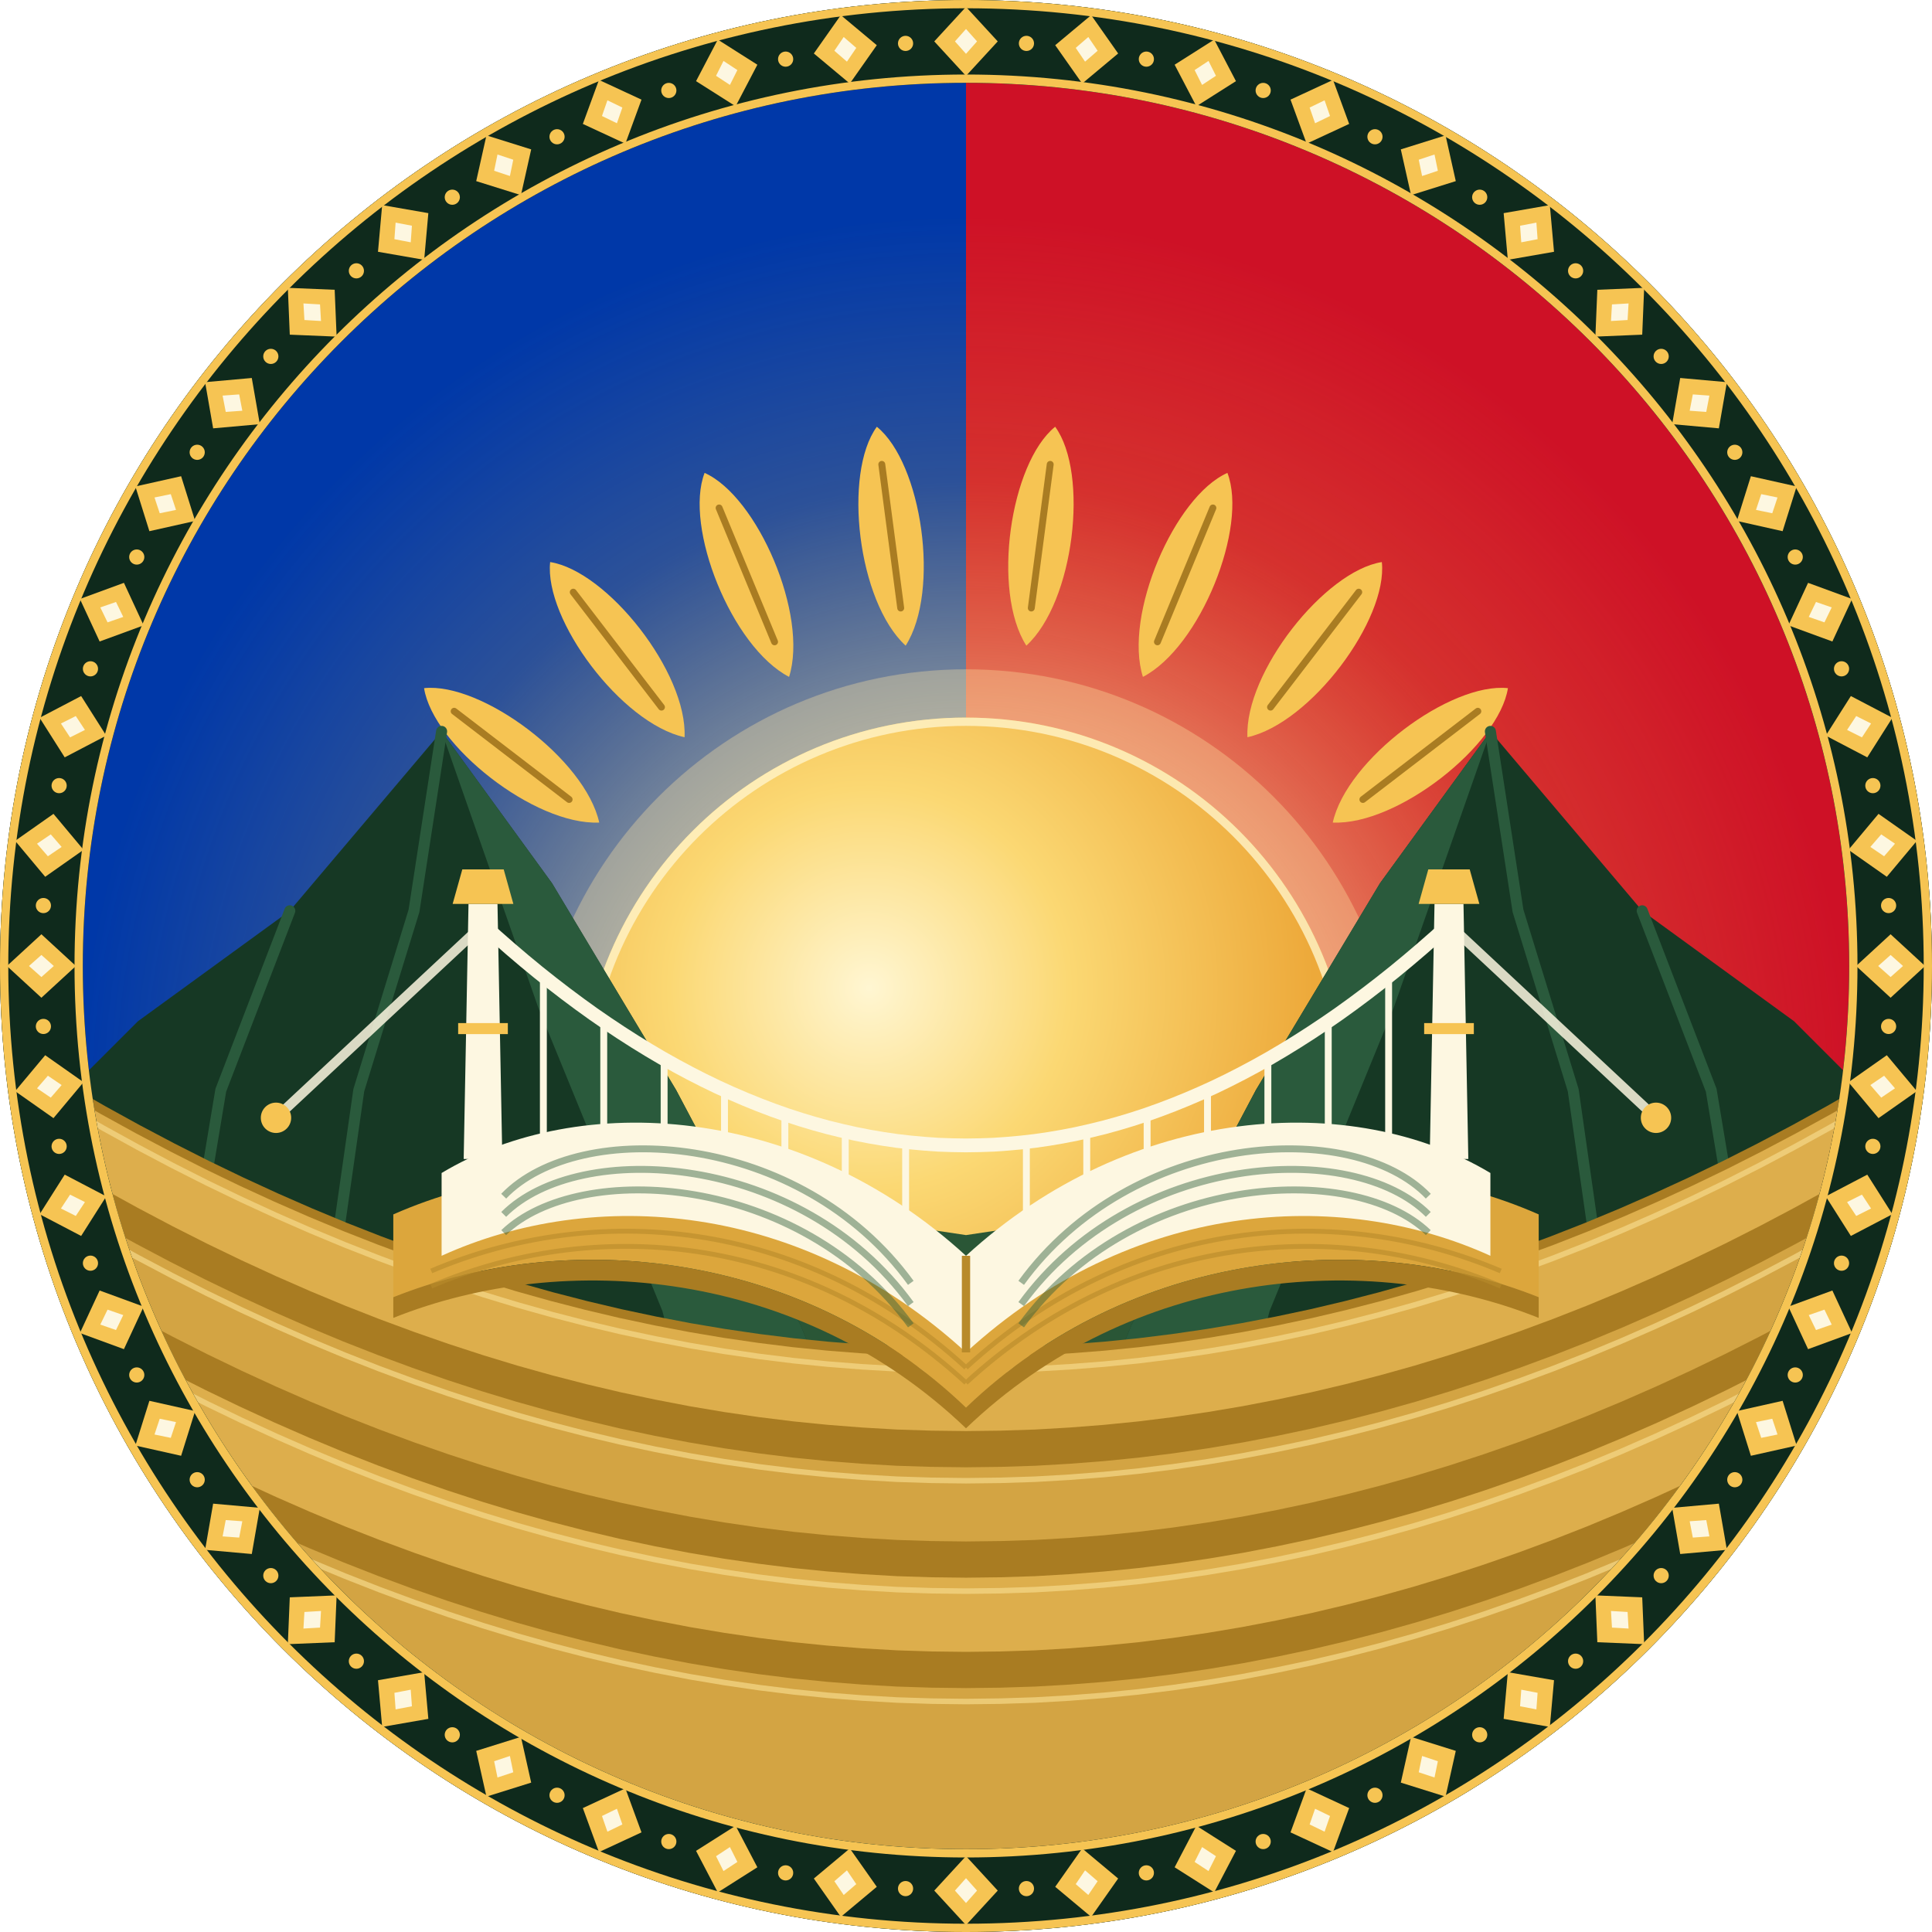
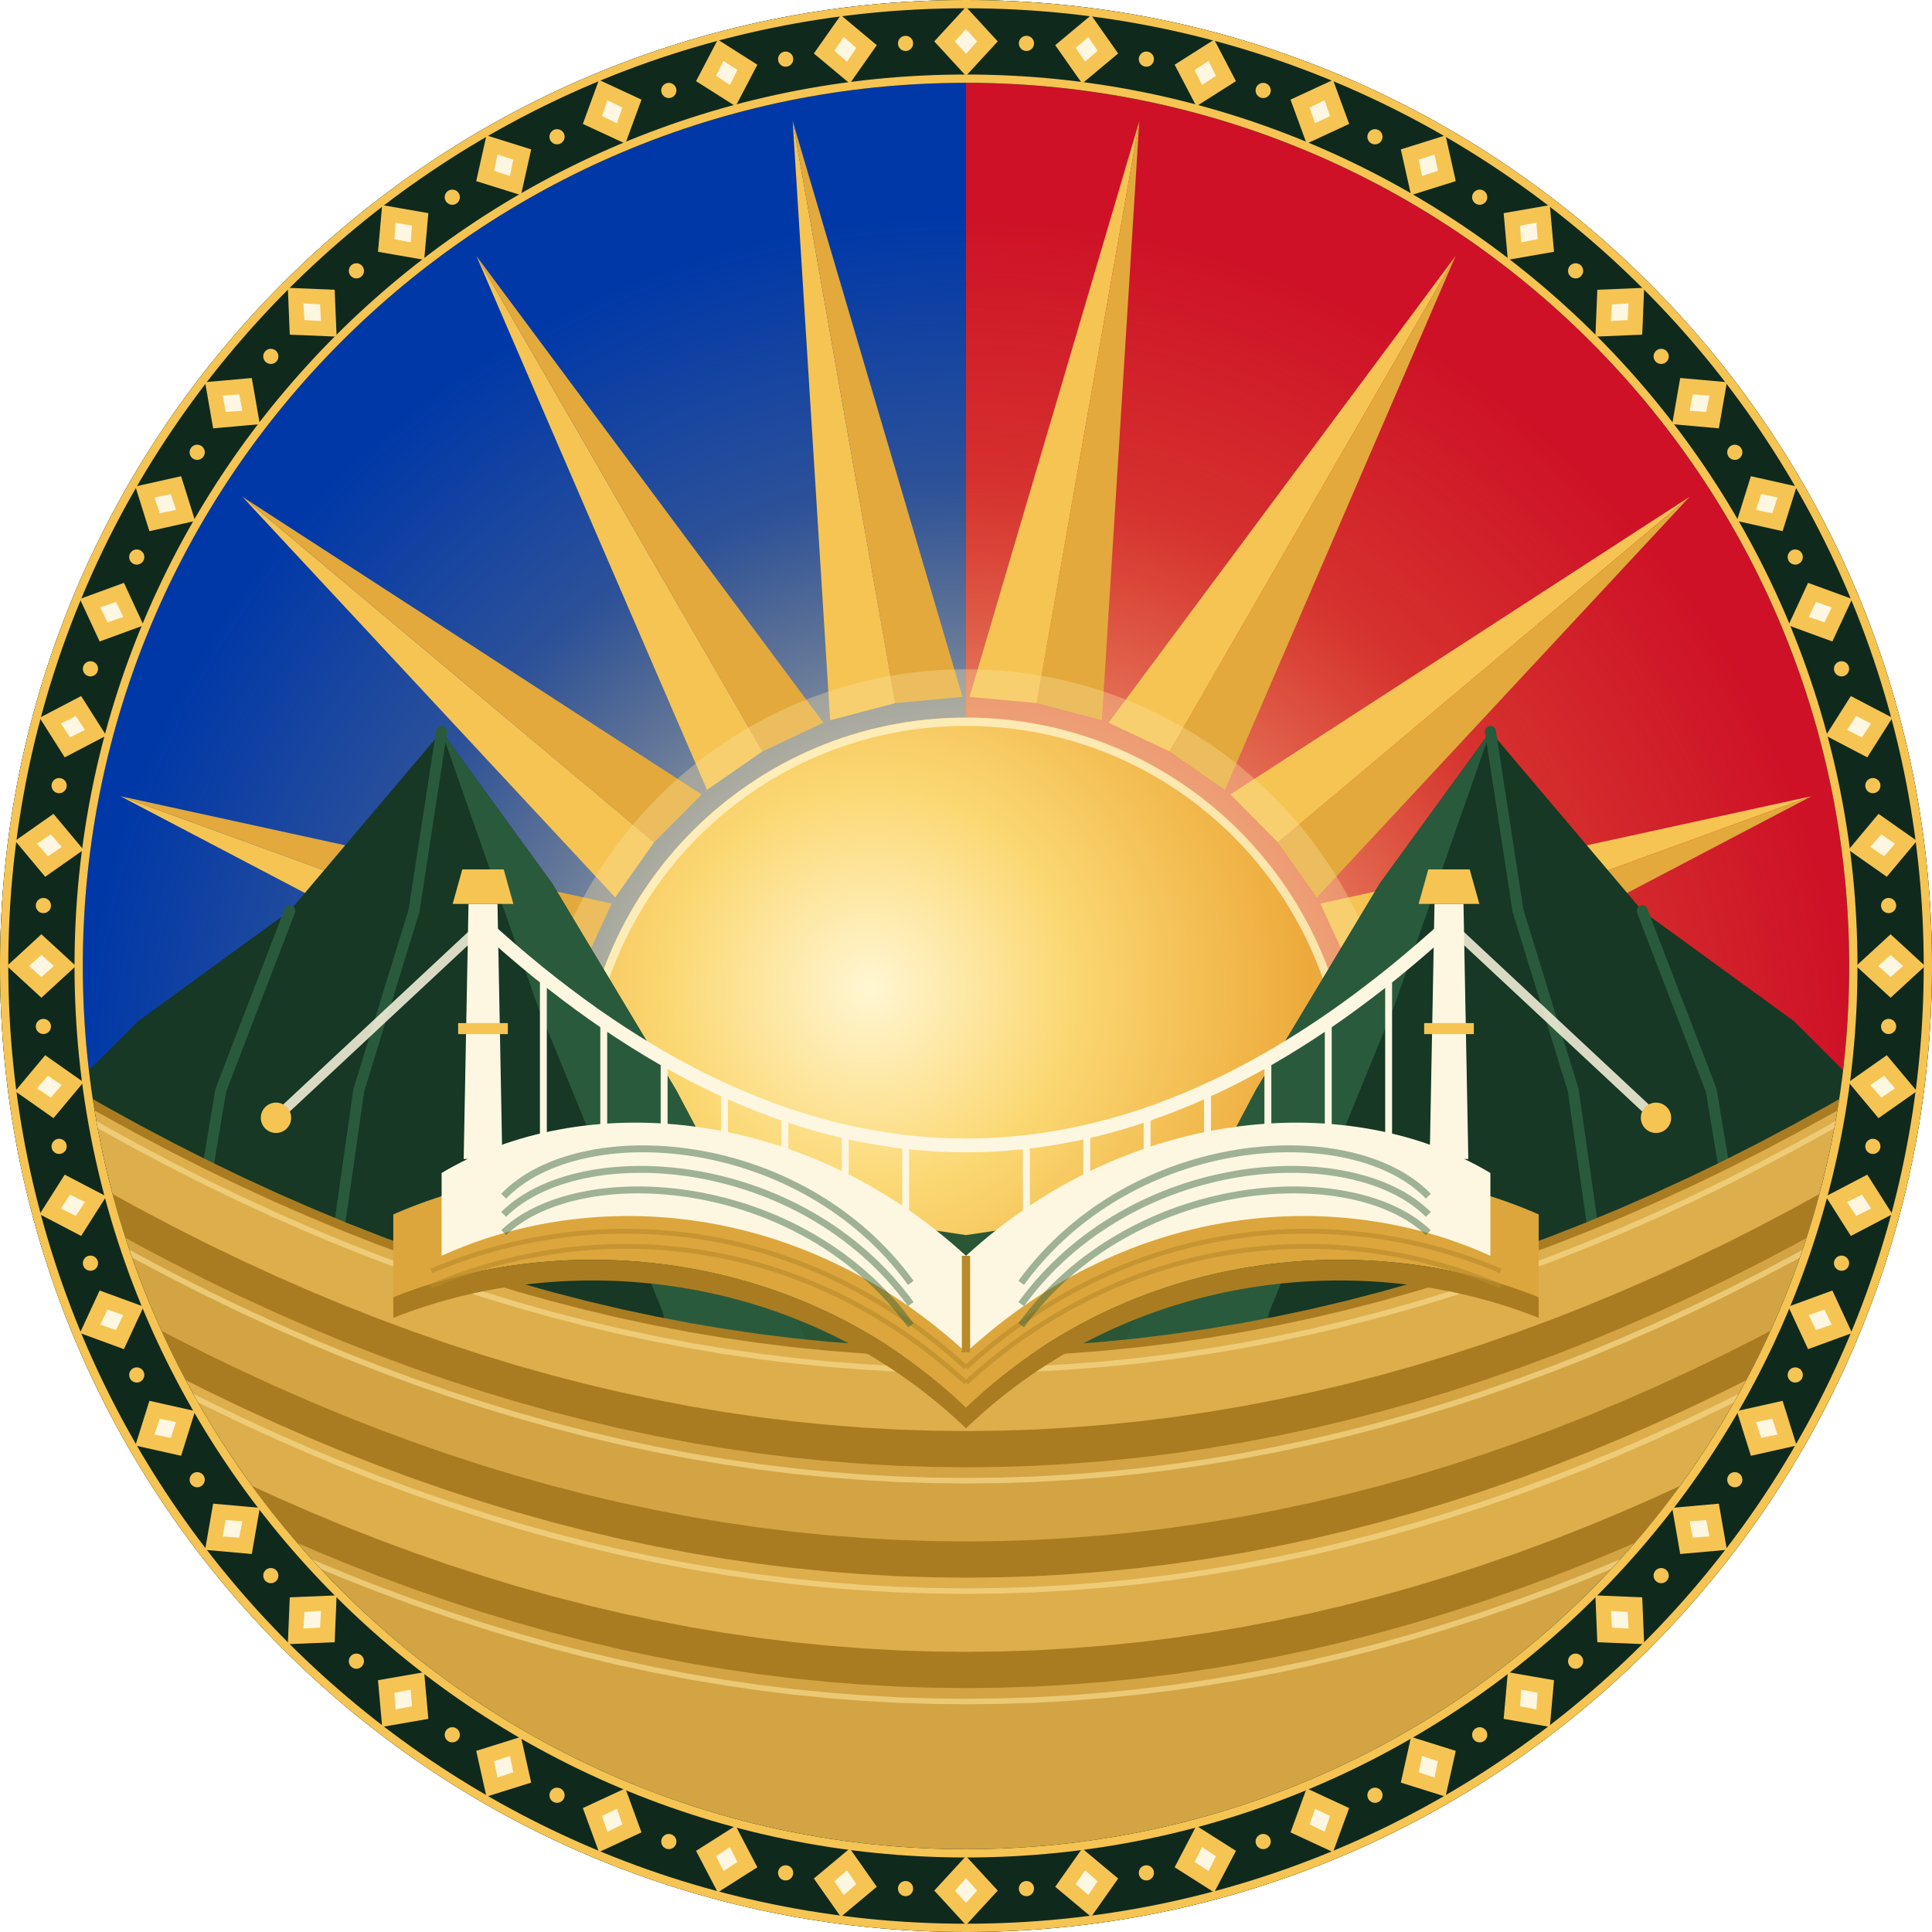
<svg xmlns="http://www.w3.org/2000/svg" viewBox="0 0 280 280" width="280" height="280">
  <g transform="translate(140 140)">
    <circle r="140" fill="#0F2A1C" />
    <defs>
      <clipPath id="mmed">
        <circle r="128" />
      </clipPath>
    </defs>
    <g>
      <g clip-path="url(#mmed)">
        <path d="M0,-140 A140,140 0 0 0 0,140 Z" fill="#0038A8" />
        <path d="M0,-140 A140,140 0 0 1 0,140 Z" fill="#CE1126" />
        <g transform="translate(0 -8)">
          <defs>
            <radialGradient id="sunGlow" cx="0" cy="28" r="128.8" gradientUnits="userSpaceOnUse">
              <stop offset=".4" stop-color="#FFE7A0" stop-opacity=".55" />
              <stop offset=".7" stop-color="#F6C453" stop-opacity=".18" />
              <stop offset="1" stop-color="#F6C453" stop-opacity="0" />
            </radialGradient>
            <radialGradient id="sunFill" cx="-14" cy="11.2" r="64.4" gradientUnits="userSpaceOnUse">
              <stop offset="0" stop-color="#FFF6D2" />
              <stop offset=".45" stop-color="#FBD873" />
              <stop offset="1" stop-color="#EDA93A" />
            </radialGradient>
          </defs>
          <circle cx="0" cy="28" r="128.8" fill="url(#sunGlow)" />
          <g>
-             <path transform="translate(0 28) rotate(-52.5) translate(0 -83)" d="M0,-16 C5.775,-9.92 6.05,8.8 0,16 C-6.05,8.8 -5.775,-9.92 0,-16 Z" fill="#F6C453" />
-             <path transform="translate(0 28) rotate(-52.5) translate(0 -83)" d="M0,-10.5 V10.5" stroke="#A97C22" stroke-width="1" stroke-linecap="round" />
-             <path transform="translate(0 28) rotate(-37.5) translate(0 -83)" d="M0,-16 C5.775,-9.92 6.05,8.8 0,16 C-6.05,8.8 -5.775,-9.92 0,-16 Z" fill="#F6C453" />
-             <path transform="translate(0 28) rotate(-37.5) translate(0 -83)" d="M0,-10.5 V10.5" stroke="#A97C22" stroke-width="1" stroke-linecap="round" />
-             <path transform="translate(0 28) rotate(-22.5) translate(0 -83)" d="M0,-16 C5.775,-9.92 6.05,8.8 0,16 C-6.05,8.8 -5.775,-9.92 0,-16 Z" fill="#F6C453" />
-             <path transform="translate(0 28) rotate(-22.5) translate(0 -83)" d="M0,-10.5 V10.5" stroke="#A97C22" stroke-width="1" stroke-linecap="round" />
-             <path transform="translate(0 28) rotate(-7.5) translate(0 -83)" d="M0,-16 C5.775,-9.92 6.05,8.8 0,16 C-6.05,8.8 -5.775,-9.92 0,-16 Z" fill="#F6C453" />
-             <path transform="translate(0 28) rotate(-7.5) translate(0 -83)" d="M0,-10.5 V10.5" stroke="#A97C22" stroke-width="1" stroke-linecap="round" />
-             <path transform="translate(0 28) rotate(7.5) translate(0 -83)" d="M0,-16 C5.775,-9.92 6.05,8.8 0,16 C-6.05,8.8 -5.775,-9.92 0,-16 Z" fill="#F6C453" />
-             <path transform="translate(0 28) rotate(7.5) translate(0 -83)" d="M0,-10.5 V10.5" stroke="#A97C22" stroke-width="1" stroke-linecap="round" />
-             <path transform="translate(0 28) rotate(22.5) translate(0 -83)" d="M0,-16 C5.775,-9.92 6.05,8.8 0,16 C-6.05,8.8 -5.775,-9.92 0,-16 Z" fill="#F6C453" />
-             <path transform="translate(0 28) rotate(22.5) translate(0 -83)" d="M0,-10.5 V10.5" stroke="#A97C22" stroke-width="1" stroke-linecap="round" />
-             <path transform="translate(0 28) rotate(37.5) translate(0 -83)" d="M0,-16 C5.775,-9.92 6.05,8.8 0,16 C-6.05,8.8 -5.775,-9.92 0,-16 Z" fill="#F6C453" />
-             <path transform="translate(0 28) rotate(37.5) translate(0 -83)" d="M0,-10.5 V10.5" stroke="#A97C22" stroke-width="1" stroke-linecap="round" />
-             <path transform="translate(0 28) rotate(52.5) translate(0 -83)" d="M0,-16 C5.775,-9.92 6.05,8.8 0,16 C-6.05,8.8 -5.775,-9.92 0,-16 Z" fill="#F6C453" />
-             <path transform="translate(0 28) rotate(52.5) translate(0 -83)" d="M0,-10.5 V10.5" stroke="#A97C22" stroke-width="1" stroke-linecap="round" />
+             <path d="M-58.01,17.25 L-122.55,-16.61 L-55.44,7.82 Z" fill="#F6C453" />
+             <path d="M-55.44,7.82 L-122.55,-16.61 L-51.35,-1.05 Z" fill="#E3A93C" />
+             <path d="M-50.84,-1.94 L-104.88,-60.01 L-45.2,-9.92 Z" fill="#F6C453" />
+             <path d="M-45.2,-9.92 L-104.88,-60.01 L-38.32,-16.86 Z" fill="#E3A93C" />
+             <path d="M-37.53,-17.53 L-70.96,-94.91 L-29.5,-23.1 Z" fill="#F6C453" />
+             <path d="M-29.5,-23.1 L-70.96,-94.91 L-20.66,-27.26 Z" fill="#E3A93C" />
+             <path d="M-19.69,-27.62 L-25.12,-114.45 L-10.25,-30.1 Z" fill="#F6C453" />
+             <path d="M-10.25,-30.1 L-25.12,-114.45 L-0.51,-31 Z" fill="#E3A93C" />
+             <path d="M0.51,-31 L25.12,-114.45 L10.25,-30.1 Z" fill="#F6C453" />
+             <path d="M10.25,-30.1 L25.12,-114.45 L19.69,-27.62 Z" fill="#E3A93C" />
+             <path d="M20.66,-27.26 L70.96,-94.91 L29.5,-23.1 Z" fill="#F6C453" />
+             <path d="M29.5,-23.1 L70.96,-94.91 L37.53,-17.53 Z" fill="#E3A93C" />
+             <path d="M38.32,-16.86 L104.88,-60.01 L45.2,-9.92 Z" fill="#F6C453" />
+             <path d="M45.2,-9.92 L104.88,-60.01 L50.84,-1.94 Z" fill="#E3A93C" />
+             <path d="M51.35,-1.05 L122.55,-16.61 L55.44,7.82 Z" fill="#F6C453" />
+             <path d="M55.44,7.82 L122.55,-16.61 L58.01,17.25 Z" fill="#E3A93C" />
          </g>
          <circle cx="0" cy="28" r="63" fill="#FCE3A0" opacity=".35" />
          <circle cx="0" cy="28" r="56" fill="url(#sunFill)" />
          <circle cx="0" cy="28" r="55.4" fill="none" stroke="#FFF3C9" stroke-width="1.2" stroke-opacity=".8" />
          <path d="M-150,72 -104,44 -72,52 -40,41 0,47 40,41 72,52 104,44 150,72 150,150 -150,150 Z" fill="#2A5636" />
          <path d="M-154,104 -134,30 -120,16 -98,0 -76,-26 -60,-4 -42,26 -24,60 -6,104 Z M154,104 134,30 120,16 98,0 76,-26 60,-4 42,26 24,60 6,104 Z" fill="#163824" />
          <path d="M-76,-26 -60,-4 -42,26 -24,60 -6,104 -32,104 -44,58 -62,14 Z M76,-26 60,-4 42,26 24,60 6,104 32,104 44,58 62,14 Z" fill="#2A5A3C" />
          <path d="M-76,-26 -80,0 -88,26 -92,54 M76,-26 80,0 88,26 92,54 M-98,0 -108,26 -112,50 M98,0 108,26 112,50" fill="none" stroke="#2A5A3C" stroke-opacity="1" stroke-width="1.6" stroke-linecap="round" stroke-linejoin="round" />
          <path d="M-150,13.49 -145,16.8 -140,20 -135,23.09 -130,26.06 -125,28.92 -120,31.67 -115,34.31 -110,36.84 -105,39.25 -100,41.55 -95,43.74 -90,45.82 -85,47.78 -80,49.63 -75,51.37 -70,53 -65,54.52 -60,55.92 -55,57.21 -50,58.39 -45,59.45 -40,60.41 -35,61.25 -30,61.98 -25,62.6 -20,63.1 -15,63.49 -10,63.78 -5,63.94 0,64 5,63.94 10,63.78 15,63.49 20,63.1 25,62.6 30,61.98 35,61.25 40,60.41 45,59.45 50,58.39 55,57.21 60,55.92 65,54.52 70,53 75,51.37 80,49.63 85,47.78 90,45.82 95,43.74 100,41.55 105,39.25 110,36.84 115,34.31 120,31.67 125,28.92 130,26.06 135,23.09 140,20 145,16.8 150,13.49 L150,29.49 145,32.8 140,36 135,39.09 130,42.06 125,44.92 120,47.67 115,50.31 110,52.84 105,55.25 100,57.55 95,59.74 90,61.82 85,63.78 80,65.63 75,67.37 70,69 65,70.52 60,71.92 55,73.21 50,74.39 45,75.45 40,76.41 35,77.25 30,77.98 25,78.6 20,79.1 15,79.49 10,79.78 5,79.94 0,80 -5,79.94 -10,79.78 -15,79.49 -20,79.1 -25,78.6 -30,77.98 -35,77.25 -40,76.41 -45,75.45 -50,74.39 -55,73.21 -60,71.92 -65,70.52 -70,69 -75,67.37 -80,65.63 -85,63.78 -90,61.82 -95,59.74 -100,57.55 -105,55.25 -110,52.84 -115,50.31 -120,47.67 -125,44.92 -130,42.06 -135,39.09 -140,36 -145,32.8 -150,29.49 Z" fill="#DDAE4C" />
          <path d="M-150,24.89 -145,28.2 -140,31.4 -135,34.49 -130,37.46 -125,40.32 -120,43.07 -115,45.71 -110,48.24 -105,50.65 -100,52.95 -95,55.14 -90,57.22 -85,59.18 -80,61.03 -75,62.77 -70,64.4 -65,65.92 -60,67.32 -55,68.61 -50,69.79 -45,70.85 -40,71.81 -35,72.65 -30,73.38 -25,74 -20,74.5 -15,74.89 -10,75.18 -5,75.34 0,75.4 5,75.34 10,75.18 15,74.89 20,74.5 25,74 30,73.38 35,72.65 40,71.81 45,70.85 50,69.79 55,68.61 60,67.32 65,65.92 70,64.4 75,62.77 80,61.03 85,59.18 90,57.22 95,55.14 100,52.95 105,50.65 110,48.24 115,45.71 120,43.07 125,40.32 130,37.46 135,34.49 140,31.4 145,28.2 150,24.89 L150,29.49 145,32.8 140,36 135,39.09 130,42.06 125,44.92 120,47.67 115,50.31 110,52.84 105,55.25 100,57.55 95,59.74 90,61.82 85,63.78 80,65.63 75,67.37 70,69 65,70.52 60,71.92 55,73.21 50,74.39 45,75.45 40,76.41 35,77.25 30,77.98 25,78.6 20,79.1 15,79.49 10,79.78 5,79.94 0,80 -5,79.94 -10,79.78 -15,79.49 -20,79.1 -25,78.6 -30,77.98 -35,77.25 -40,76.41 -45,75.45 -50,74.39 -55,73.21 -60,71.92 -65,70.52 -70,69 -75,67.37 -80,65.63 -85,63.78 -90,61.82 -95,59.74 -100,57.55 -105,55.25 -110,52.84 -115,50.31 -120,47.67 -125,44.92 -130,42.06 -135,39.09 -140,36 -145,32.8 -150,29.49 Z" fill="#A97C22" />
          <polyline points="-150,13.49 -145,16.8 -140,20 -135,23.09 -130,26.06 -125,28.92 -120,31.67 -115,34.31 -110,36.84 -105,39.25 -100,41.55 -95,43.74 -90,45.82 -85,47.78 -80,49.63 -75,51.37 -70,53 -65,54.52 -60,55.92 -55,57.21 -50,58.39 -45,59.45 -40,60.41 -35,61.25 -30,61.98 -25,62.6 -20,63.1 -15,63.49 -10,63.78 -5,63.94 0,64 5,63.94 10,63.78 15,63.49 20,63.1 25,62.6 30,61.98 35,61.25 40,60.41 45,59.45 50,58.39 55,57.21 60,55.92 65,54.52 70,53 75,51.37 80,49.63 85,47.78 90,45.82 95,43.74 100,41.55 105,39.25 110,36.84 115,34.31 120,31.67 125,28.92 130,26.06 135,23.09 140,20 145,16.8 150,13.49" fill="none" stroke="#A97C22" stroke-width="1.3" />
          <polyline points="-150,16.09 -145,19.4 -140,22.6 -135,25.69 -130,28.66 -125,31.52 -120,34.27 -115,36.91 -110,39.44 -105,41.85 -100,44.15 -95,46.34 -90,48.42 -85,50.38 -80,52.23 -75,53.97 -70,55.6 -65,57.12 -60,58.52 -55,59.81 -50,60.99 -45,62.05 -40,63.01 -35,63.85 -30,64.58 -25,65.2 -20,65.7 -15,66.09 -10,66.38 -5,66.54 0,66.6 5,66.54 10,66.38 15,66.09 20,65.7 25,65.2 30,64.58 35,63.85 40,63.01 45,62.05 50,60.99 55,59.81 60,58.52 65,57.12 70,55.6 75,53.97 80,52.23 85,50.38 90,48.42 95,46.34 100,44.15 105,41.85 110,39.44 115,36.91 120,34.27 125,31.52 130,28.66 135,25.69 140,22.6 145,19.4 150,16.09" fill="none" stroke="#F6D98A" stroke-opacity=".7" stroke-width=".8" />
          <path d="M-150,29.49 -145,32.8 -140,36 -135,39.09 -130,42.06 -125,44.92 -120,47.67 -115,50.31 -110,52.84 -105,55.25 -100,57.55 -95,59.74 -90,61.82 -85,63.78 -80,65.63 -75,67.37 -70,69 -65,70.52 -60,71.92 -55,73.21 -50,74.39 -45,75.45 -40,76.41 -35,77.25 -30,77.98 -25,78.6 -20,79.1 -15,79.49 -10,79.78 -5,79.94 0,80 5,79.94 10,79.78 15,79.49 20,79.1 25,78.6 30,77.98 35,77.25 40,76.41 45,75.45 50,74.39 55,73.21 60,71.92 65,70.52 70,69 75,67.37 80,65.63 85,63.78 90,61.82 95,59.74 100,57.55 105,55.25 110,52.84 115,50.31 120,47.67 125,44.92 130,42.06 135,39.09 140,36 145,32.8 150,29.49 L150,45.49 145,48.8 140,52 135,55.09 130,58.06 125,60.92 120,63.67 115,66.31 110,68.84 105,71.25 100,73.55 95,75.74 90,77.82 85,79.78 80,81.63 75,83.37 70,85 65,86.52 60,87.92 55,89.21 50,90.39 45,91.45 40,92.41 35,93.25 30,93.98 25,94.6 20,95.1 15,95.49 10,95.78 5,95.94 0,96 -5,95.94 -10,95.78 -15,95.49 -20,95.1 -25,94.6 -30,93.98 -35,93.25 -40,92.41 -45,91.45 -50,90.39 -55,89.21 -60,87.92 -65,86.52 -70,85 -75,83.37 -80,81.63 -85,79.78 -90,77.82 -95,75.74 -100,73.55 -105,71.25 -110,68.84 -115,66.31 -120,63.67 -125,60.92 -130,58.06 -135,55.09 -140,52 -145,48.8 -150,45.49 Z" fill="#D3A443" />
          <path d="M-150,40.89 -145,44.2 -140,47.4 -135,50.49 -130,53.46 -125,56.32 -120,59.07 -115,61.71 -110,64.24 -105,66.65 -100,68.95 -95,71.14 -90,73.22 -85,75.18 -80,77.03 -75,78.77 -70,80.4 -65,81.92 -60,83.32 -55,84.61 -50,85.79 -45,86.85 -40,87.81 -35,88.65 -30,89.38 -25,90 -20,90.5 -15,90.89 -10,91.18 -5,91.34 0,91.4 5,91.34 10,91.18 15,90.89 20,90.5 25,90 30,89.38 35,88.65 40,87.81 45,86.85 50,85.79 55,84.61 60,83.32 65,81.92 70,80.4 75,78.77 80,77.03 85,75.18 90,73.22 95,71.14 100,68.95 105,66.65 110,64.24 115,61.71 120,59.07 125,56.32 130,53.46 135,50.49 140,47.4 145,44.2 150,40.89 L150,45.49 145,48.8 140,52 135,55.09 130,58.06 125,60.92 120,63.67 115,66.31 110,68.84 105,71.25 100,73.55 95,75.74 90,77.82 85,79.78 80,81.63 75,83.37 70,85 65,86.52 60,87.92 55,89.21 50,90.39 45,91.45 40,92.41 35,93.25 30,93.98 25,94.6 20,95.1 15,95.49 10,95.78 5,95.94 0,96 -5,95.94 -10,95.78 -15,95.49 -20,95.1 -25,94.6 -30,93.98 -35,93.25 -40,92.41 -45,91.45 -50,90.39 -55,89.21 -60,87.92 -65,86.52 -70,85 -75,83.37 -80,81.63 -85,79.78 -90,77.82 -95,75.74 -100,73.55 -105,71.25 -110,68.84 -115,66.31 -120,63.67 -125,60.92 -130,58.06 -135,55.09 -140,52 -145,48.8 -150,45.49 Z" fill="#A97C22" />
          <polyline points="-150,29.49 -145,32.8 -140,36 -135,39.09 -130,42.06 -125,44.92 -120,47.67 -115,50.31 -110,52.84 -105,55.25 -100,57.55 -95,59.74 -90,61.82 -85,63.78 -80,65.63 -75,67.37 -70,69 -65,70.52 -60,71.92 -55,73.21 -50,74.39 -45,75.45 -40,76.41 -35,77.25 -30,77.98 -25,78.6 -20,79.1 -15,79.49 -10,79.78 -5,79.94 0,80 5,79.94 10,79.78 15,79.49 20,79.1 25,78.6 30,77.98 35,77.25 40,76.41 45,75.45 50,74.39 55,73.21 60,71.92 65,70.52 70,69 75,67.37 80,65.63 85,63.78 90,61.82 95,59.74 100,57.55 105,55.25 110,52.84 115,50.31 120,47.67 125,44.92 130,42.06 135,39.09 140,36 145,32.8 150,29.49" fill="none" stroke="#A97C22" stroke-width="1.3" />
          <polyline points="-150,32.09 -145,35.4 -140,38.6 -135,41.69 -130,44.66 -125,47.52 -120,50.27 -115,52.91 -110,55.44 -105,57.85 -100,60.15 -95,62.34 -90,64.42 -85,66.38 -80,68.23 -75,69.97 -70,71.6 -65,73.12 -60,74.52 -55,75.81 -50,76.99 -45,78.05 -40,79.01 -35,79.85 -30,80.58 -25,81.2 -20,81.7 -15,82.09 -10,82.38 -5,82.54 0,82.6 5,82.54 10,82.38 15,82.09 20,81.7 25,81.2 30,80.58 35,79.85 40,79.01 45,78.05 50,76.99 55,75.81 60,74.52 65,73.12 70,71.6 75,69.97 80,68.23 85,66.38 90,64.42 95,62.34 100,60.15 105,57.85 110,55.44 115,52.91 120,50.27 125,47.52 130,44.66 135,41.69 140,38.6 145,35.4 150,32.09" fill="none" stroke="#F6D98A" stroke-opacity=".7" stroke-width=".8" />
          <path d="M-150,45.49 -145,48.8 -140,52 -135,55.09 -130,58.06 -125,60.92 -120,63.67 -115,66.31 -110,68.84 -105,71.25 -100,73.55 -95,75.74 -90,77.82 -85,79.78 -80,81.63 -75,83.37 -70,85 -65,86.52 -60,87.92 -55,89.21 -50,90.39 -45,91.45 -40,92.41 -35,93.25 -30,93.98 -25,94.6 -20,95.1 -15,95.49 -10,95.78 -5,95.94 0,96 5,95.94 10,95.78 15,95.49 20,95.1 25,94.6 30,93.98 35,93.25 40,92.41 45,91.45 50,90.39 55,89.21 60,87.92 65,86.52 70,85 75,83.37 80,81.63 85,79.78 90,77.82 95,75.74 100,73.55 105,71.25 110,68.84 115,66.31 120,63.67 125,60.92 130,58.06 135,55.09 140,52 145,48.8 150,45.49 L150,61.49 145,64.8 140,68 135,71.09 130,74.06 125,76.92 120,79.67 115,82.31 110,84.84 105,87.25 100,89.55 95,91.74 90,93.82 85,95.78 80,97.63 75,99.37 70,101 65,102.52 60,103.92 55,105.21 50,106.39 45,107.45 40,108.41 35,109.25 30,109.98 25,110.6 20,111.1 15,111.49 10,111.78 5,111.94 0,112 -5,111.94 -10,111.78 -15,111.49 -20,111.1 -25,110.6 -30,109.98 -35,109.25 -40,108.41 -45,107.45 -50,106.39 -55,105.21 -60,103.92 -65,102.52 -70,101 -75,99.37 -80,97.63 -85,95.78 -90,93.82 -95,91.74 -100,89.55 -105,87.25 -110,84.84 -115,82.31 -120,79.67 -125,76.92 -130,74.06 -135,71.09 -140,68 -145,64.8 -150,61.49 Z" fill="#DDAE4C" />
          <path d="M-150,56.89 -145,60.2 -140,63.4 -135,66.49 -130,69.46 -125,72.32 -120,75.07 -115,77.71 -110,80.24 -105,82.65 -100,84.95 -95,87.14 -90,89.22 -85,91.18 -80,93.03 -75,94.77 -70,96.4 -65,97.92 -60,99.32 -55,100.61 -50,101.79 -45,102.85 -40,103.81 -35,104.65 -30,105.38 -25,106 -20,106.5 -15,106.89 -10,107.18 -5,107.34 0,107.4 5,107.34 10,107.18 15,106.89 20,106.5 25,106 30,105.38 35,104.65 40,103.81 45,102.85 50,101.79 55,100.61 60,99.32 65,97.92 70,96.4 75,94.77 80,93.03 85,91.18 90,89.22 95,87.14 100,84.95 105,82.65 110,80.24 115,77.71 120,75.07 125,72.32 130,69.46 135,66.49 140,63.4 145,60.2 150,56.89 L150,61.49 145,64.8 140,68 135,71.09 130,74.06 125,76.92 120,79.67 115,82.31 110,84.84 105,87.25 100,89.55 95,91.74 90,93.82 85,95.78 80,97.63 75,99.37 70,101 65,102.52 60,103.92 55,105.21 50,106.39 45,107.45 40,108.41 35,109.25 30,109.98 25,110.6 20,111.1 15,111.49 10,111.78 5,111.94 0,112 -5,111.94 -10,111.78 -15,111.49 -20,111.1 -25,110.6 -30,109.98 -35,109.25 -40,108.41 -45,107.45 -50,106.39 -55,105.21 -60,103.92 -65,102.52 -70,101 -75,99.37 -80,97.63 -85,95.78 -90,93.82 -95,91.74 -100,89.55 -105,87.25 -110,84.84 -115,82.31 -120,79.67 -125,76.92 -130,74.06 -135,71.09 -140,68 -145,64.8 -150,61.49 Z" fill="#A97C22" />
          <polyline points="-150,45.49 -145,48.8 -140,52 -135,55.09 -130,58.06 -125,60.92 -120,63.67 -115,66.31 -110,68.84 -105,71.25 -100,73.55 -95,75.74 -90,77.82 -85,79.78 -80,81.63 -75,83.37 -70,85 -65,86.52 -60,87.92 -55,89.21 -50,90.39 -45,91.45 -40,92.41 -35,93.25 -30,93.98 -25,94.6 -20,95.1 -15,95.49 -10,95.78 -5,95.94 0,96 5,95.94 10,95.78 15,95.49 20,95.1 25,94.6 30,93.98 35,93.25 40,92.41 45,91.45 50,90.39 55,89.21 60,87.92 65,86.52 70,85 75,83.37 80,81.63 85,79.78 90,77.82 95,75.74 100,73.55 105,71.25 110,68.84 115,66.31 120,63.67 125,60.92 130,58.06 135,55.09 140,52 145,48.8 150,45.49" fill="none" stroke="#A97C22" stroke-width="1.3" />
          <polyline points="-150,48.09 -145,51.4 -140,54.6 -135,57.69 -130,60.66 -125,63.52 -120,66.27 -115,68.91 -110,71.44 -105,73.85 -100,76.15 -95,78.34 -90,80.42 -85,82.38 -80,84.23 -75,85.97 -70,87.6 -65,89.12 -60,90.52 -55,91.81 -50,92.99 -45,94.05 -40,95.01 -35,95.85 -30,96.58 -25,97.2 -20,97.7 -15,98.09 -10,98.38 -5,98.54 0,98.6 5,98.54 10,98.38 15,98.09 20,97.7 25,97.2 30,96.58 35,95.85 40,95.01 45,94.05 50,92.99 55,91.81 60,90.52 65,89.12 70,87.6 75,85.97 80,84.23 85,82.38 90,80.42 95,78.34 100,76.15 105,73.85 110,71.44 115,68.91 120,66.27 125,63.52 130,60.66 135,57.69 140,54.6 145,51.4 150,48.09" fill="none" stroke="#F6D98A" stroke-opacity=".7" stroke-width=".8" />
          <path d="M-150,61.49 -145,64.8 -140,68 -135,71.09 -130,74.06 -125,76.92 -120,79.67 -115,82.31 -110,84.84 -105,87.25 -100,89.55 -95,91.74 -90,93.82 -85,95.78 -80,97.63 -75,99.37 -70,101 -65,102.52 -60,103.92 -55,105.21 -50,106.39 -45,107.45 -40,108.41 -35,109.25 -30,109.98 -25,110.6 -20,111.1 -15,111.49 -10,111.78 -5,111.94 0,112 5,111.94 10,111.78 15,111.49 20,111.1 25,110.6 30,109.98 35,109.25 40,108.41 45,107.45 50,106.39 55,105.21 60,103.92 65,102.52 70,101 75,99.37 80,97.63 85,95.78 90,93.82 95,91.74 100,89.55 105,87.25 110,84.84 115,82.31 120,79.67 125,76.92 130,74.06 135,71.09 140,68 145,64.8 150,61.49 L150,160 145,160 140,160 135,160 130,160 125,160 120,160 115,160 110,160 105,160 100,160 95,160 90,160 85,160 80,160 75,160 70,160 65,160 60,160 55,160 50,160 45,160 40,160 35,160 30,160 25,160 20,160 15,160 10,160 5,160 0,160 -5,160 -10,160 -15,160 -20,160 -25,160 -30,160 -35,160 -40,160 -45,160 -50,160 -55,160 -60,160 -65,160 -70,160 -75,160 -80,160 -85,160 -90,160 -95,160 -100,160 -105,160 -110,160 -115,160 -120,160 -125,160 -130,160 -135,160 -140,160 -145,160 -150,160 Z" fill="#D3A443" />
          <polyline points="-150,61.49 -145,64.8 -140,68 -135,71.09 -130,74.06 -125,76.92 -120,79.67 -115,82.31 -110,84.84 -105,87.25 -100,89.55 -95,91.74 -90,93.82 -85,95.78 -80,97.63 -75,99.37 -70,101 -65,102.52 -60,103.92 -55,105.21 -50,106.39 -45,107.45 -40,108.41 -35,109.25 -30,109.98 -25,110.6 -20,111.1 -15,111.49 -10,111.78 -5,111.94 0,112 5,111.94 10,111.78 15,111.49 20,111.1 25,110.6 30,109.98 35,109.25 40,108.41 45,107.45 50,106.39 55,105.21 60,103.92 65,102.52 70,101 75,99.37 80,97.63 85,95.78 90,93.82 95,91.74 100,89.55 105,87.25 110,84.84 115,82.31 120,79.67 125,76.92 130,74.06 135,71.09 140,68 145,64.8 150,61.49" fill="none" stroke="#A97C22" stroke-width="1.3" />
          <polyline points="-150,64.09 -145,67.4 -140,70.6 -135,73.69 -130,76.66 -125,79.52 -120,82.27 -115,84.91 -110,87.44 -105,89.85 -100,92.15 -95,94.34 -90,96.42 -85,98.38 -80,100.23 -75,101.97 -70,103.6 -65,105.12 -60,106.52 -55,107.81 -50,108.99 -45,110.05 -40,111.01 -35,111.85 -30,112.58 -25,113.2 -20,113.7 -15,114.09 -10,114.38 -5,114.54 0,114.6 5,114.54 10,114.38 15,114.09 20,113.7 25,113.2 30,112.58 35,111.85 40,111.01 45,110.05 50,108.99 55,107.81 60,106.52 65,105.12 70,103.6 75,101.97 80,100.23 85,98.38 90,96.42 95,94.34 100,92.15 105,89.85 110,87.44 115,84.91 120,82.27 125,79.52 130,76.66 135,73.69 140,70.6 145,67.4 150,64.09" fill="none" stroke="#F6D98A" stroke-opacity=".7" stroke-width=".8" />
          <g>
            <g fill="none" stroke="#FDF7E1" stroke-linecap="round">
              <path d="M-70,2 L-100,30 M70,2 L100,30" stroke-width="1.4" stroke-opacity=".85" />
              <polyline points="-70,2 -68,3.8 -66,5.55 -64,7.25 -62,8.9 -60,10.49 -58,12.03 -56,13.52 -54,14.96 -52,16.34 -50,17.67 -48,18.95 -46,20.18 -44,21.36 -42,22.48 -40,23.55 -38,24.57 -36,25.54 -34,26.45 -32,27.31 -30,28.12 -28,28.88 -26,29.59 -24,30.24 -22,30.84 -20,31.39 -18,31.88 -16,32.33 -14,32.72 -12,33.06 -10,33.35 -8,33.58 -6,33.76 -4,33.9 -2,33.97 0,34 2,33.97 4,33.9 6,33.76 8,33.58 10,33.35 12,33.06 14,32.72 16,32.33 18,31.88 20,31.39 22,30.84 24,30.24 26,29.59 28,28.88 30,28.12 32,27.31 34,26.45 36,25.54 38,24.57 40,23.55 42,22.48 44,21.36 46,20.18 48,18.95 50,17.67 52,16.34 54,14.96 56,13.52 58,12.03 60,10.49 62,8.9 64,7.25 66,5.55 68,3.8 70,2" stroke-width="2" />
              <path d="M-61.25,9.5 V32.77 M-52.5,16 V31.47 M-43.75,21.5 V31.44 M-35,26 V32.59 M-26.25,29.5 V34.93 M-17.5,32 V38.56 M-8.75,33.5 V43.67 M8.75,33.5 V43.67 M17.5,32 V38.56 M26.25,29.5 V34.93 M35,26 V32.59 M43.75,21.5 V31.44 M52.5,16 V31.47 M61.25,9.5 V32.77" stroke-width="1" />
            </g>
            <circle cx="-100" cy="30" r="2.2" fill="#F6C453" />
            <circle cx="100" cy="30" r="2.2" fill="#F6C453" />
            <path d="M-83,44 C-58,33 -24,36 0,58 C24,36 58,33 83,44 L83,56 C58,46 24,49 0,72 C-24,49 -58,46 -83,56 Z" fill="#DCA63C" />
            <path d="M-83,56 C-58,46 -24,49 0,72 C24,49 58,46 83,56 L83,59 C58,49 24,52 0,75 C-24,52 -58,49 -83,59 Z" fill="#A97C22" />
            <path d="M-76,38 C-56,26 -24,28 0,50 L0,64 C-24,42 -54,40 -76,50 Z" fill="#FDF7E1" />
            <path d="M76,38 C56,26 24,28 0,50 L0,64 C24,42 54,40 76,50 Z" fill="#FDF7E1" />
            <path d="M-77.5,52.2 C-54,42.2 -24,44.2 0,66.2 M77.5,52.2 C54,42.2 24,44.2 0,66.2 M-77.5,54.4 C-54,44.4 -24,46.4 0,68.4 M77.5,54.4 C54,44.4 24,46.4 0,68.4" fill="none" stroke="#B88A2A" stroke-opacity=".6" stroke-width=".7" />
            <path d="M-67,41.36 C-56,29.92 -24,31.92 -8,53.92 M67,41.36 C56,29.92 24,31.92 8,53.92 M-67,44 C-56,33 -24,35 -8,57 M67,44 C56,33 24,35 8,57 M-67,46.64 C-56,36.08 -24,38.08 -8,60.08 M67,46.64 C56,36.08 24,38.08 8,60.08" fill="none" stroke="#2E5E3A" stroke-opacity=".45" stroke-width="1" />
            <path d="M0,50 V64" stroke="#B88A2A" stroke-width="1.2" />
            <path d="M-72.8,35.97 L-72.1,-1 L-67.9,-1 L-67.2,35.97 Z" fill="#FDF7E1" />
            <path d="M-74.4,-1 L-65.6,-1 L-67,-6 L-73,-6 Z" fill="#F6C453" />
            <rect x="-73.6" y="16.27" width="7.2" height="1.6" fill="#F6C453" />
            <path d="M67.2,35.97 L67.9,-1 L72.1,-1 L72.8,35.97 Z" fill="#FDF7E1" />
            <path d="M65.6,-1 L74.4,-1 L73,-6 L67,-6 Z" fill="#F6C453" />
            <rect x="66.4" y="16.27" width="7.2" height="1.6" fill="#F6C453" />
          </g>
        </g>
      </g>
    </g>
    <circle r="134" fill="none" stroke="#0F2A1C" stroke-width="12" />
    <g>
      <g fill="#F6C453">
        <path transform="translate(0 -134) rotate(0)" d="M0,-5 L4.6,0 L0,5 L-4.6,0 Z" />
        <path transform="translate(17.49 -132.85) rotate(7.5)" d="M0,-5 L4.6,0 L0,5 L-4.6,0 Z" />
        <path transform="translate(34.68 -129.43) rotate(15)" d="M0,-5 L4.6,0 L0,5 L-4.6,0 Z" />
        <path transform="translate(51.28 -123.8) rotate(22.5)" d="M0,-5 L4.6,0 L0,5 L-4.6,0 Z" />
        <path transform="translate(67 -116.05) rotate(30)" d="M0,-5 L4.6,0 L0,5 L-4.6,0 Z" />
        <path transform="translate(81.57 -106.31) rotate(37.5)" d="M0,-5 L4.6,0 L0,5 L-4.6,0 Z" />
        <path transform="translate(94.75 -94.75) rotate(45)" d="M0,-5 L4.6,0 L0,5 L-4.6,0 Z" />
        <path transform="translate(106.31 -81.57) rotate(52.5)" d="M0,-5 L4.6,0 L0,5 L-4.6,0 Z" />
        <path transform="translate(116.05 -67) rotate(60)" d="M0,-5 L4.6,0 L0,5 L-4.6,0 Z" />
        <path transform="translate(123.8 -51.28) rotate(67.5)" d="M0,-5 L4.6,0 L0,5 L-4.6,0 Z" />
        <path transform="translate(129.43 -34.68) rotate(75)" d="M0,-5 L4.6,0 L0,5 L-4.6,0 Z" />
        <path transform="translate(132.85 -17.49) rotate(82.5)" d="M0,-5 L4.6,0 L0,5 L-4.6,0 Z" />
        <path transform="translate(134 0) rotate(90)" d="M0,-5 L4.6,0 L0,5 L-4.6,0 Z" />
        <path transform="translate(132.85 17.49) rotate(97.5)" d="M0,-5 L4.6,0 L0,5 L-4.6,0 Z" />
        <path transform="translate(129.43 34.68) rotate(105)" d="M0,-5 L4.6,0 L0,5 L-4.6,0 Z" />
        <path transform="translate(123.8 51.28) rotate(112.5)" d="M0,-5 L4.6,0 L0,5 L-4.6,0 Z" />
        <path transform="translate(116.05 67) rotate(120)" d="M0,-5 L4.6,0 L0,5 L-4.6,0 Z" />
        <path transform="translate(106.31 81.57) rotate(127.5)" d="M0,-5 L4.6,0 L0,5 L-4.6,0 Z" />
        <path transform="translate(94.75 94.75) rotate(135)" d="M0,-5 L4.6,0 L0,5 L-4.6,0 Z" />
        <path transform="translate(81.57 106.31) rotate(142.5)" d="M0,-5 L4.6,0 L0,5 L-4.6,0 Z" />
        <path transform="translate(67 116.05) rotate(150)" d="M0,-5 L4.6,0 L0,5 L-4.6,0 Z" />
        <path transform="translate(51.28 123.8) rotate(157.5)" d="M0,-5 L4.6,0 L0,5 L-4.6,0 Z" />
        <path transform="translate(34.68 129.43) rotate(165)" d="M0,-5 L4.6,0 L0,5 L-4.6,0 Z" />
        <path transform="translate(17.49 132.85) rotate(172.5)" d="M0,-5 L4.6,0 L0,5 L-4.6,0 Z" />
        <path transform="translate(0 134) rotate(180)" d="M0,-5 L4.6,0 L0,5 L-4.6,0 Z" />
        <path transform="translate(-17.49 132.85) rotate(187.5)" d="M0,-5 L4.6,0 L0,5 L-4.6,0 Z" />
        <path transform="translate(-34.68 129.43) rotate(195)" d="M0,-5 L4.6,0 L0,5 L-4.6,0 Z" />
        <path transform="translate(-51.28 123.8) rotate(202.5)" d="M0,-5 L4.6,0 L0,5 L-4.6,0 Z" />
        <path transform="translate(-67 116.05) rotate(210)" d="M0,-5 L4.6,0 L0,5 L-4.6,0 Z" />
        <path transform="translate(-81.57 106.31) rotate(217.5)" d="M0,-5 L4.6,0 L0,5 L-4.6,0 Z" />
        <path transform="translate(-94.75 94.75) rotate(225)" d="M0,-5 L4.6,0 L0,5 L-4.6,0 Z" />
        <path transform="translate(-106.31 81.57) rotate(232.5)" d="M0,-5 L4.6,0 L0,5 L-4.6,0 Z" />
        <path transform="translate(-116.05 67) rotate(240)" d="M0,-5 L4.6,0 L0,5 L-4.6,0 Z" />
        <path transform="translate(-123.8 51.28) rotate(247.5)" d="M0,-5 L4.6,0 L0,5 L-4.6,0 Z" />
        <path transform="translate(-129.43 34.68) rotate(255)" d="M0,-5 L4.6,0 L0,5 L-4.6,0 Z" />
        <path transform="translate(-132.85 17.49) rotate(262.5)" d="M0,-5 L4.6,0 L0,5 L-4.6,0 Z" />
        <path transform="translate(-134 0) rotate(270)" d="M0,-5 L4.6,0 L0,5 L-4.6,0 Z" />
        <path transform="translate(-132.85 -17.49) rotate(277.5)" d="M0,-5 L4.6,0 L0,5 L-4.6,0 Z" />
        <path transform="translate(-129.43 -34.68) rotate(285)" d="M0,-5 L4.6,0 L0,5 L-4.6,0 Z" />
        <path transform="translate(-123.8 -51.28) rotate(292.5)" d="M0,-5 L4.6,0 L0,5 L-4.6,0 Z" />
        <path transform="translate(-116.05 -67) rotate(300)" d="M0,-5 L4.6,0 L0,5 L-4.6,0 Z" />
        <path transform="translate(-106.31 -81.57) rotate(307.5)" d="M0,-5 L4.6,0 L0,5 L-4.6,0 Z" />
        <path transform="translate(-94.75 -94.75) rotate(315)" d="M0,-5 L4.6,0 L0,5 L-4.6,0 Z" />
        <path transform="translate(-81.57 -106.31) rotate(322.5)" d="M0,-5 L4.6,0 L0,5 L-4.6,0 Z" />
        <path transform="translate(-67 -116.05) rotate(330)" d="M0,-5 L4.6,0 L0,5 L-4.6,0 Z" />
        <path transform="translate(-51.28 -123.8) rotate(337.5)" d="M0,-5 L4.6,0 L0,5 L-4.6,0 Z" />
        <path transform="translate(-34.68 -129.43) rotate(345)" d="M0,-5 L4.6,0 L0,5 L-4.6,0 Z" />
        <path transform="translate(-17.49 -132.85) rotate(352.5)" d="M0,-5 L4.6,0 L0,5 L-4.6,0 Z" />
        <circle cx="8.76" cy="-133.71" r="1.1" />
        <circle cx="26.14" cy="-131.43" r="1.1" />
        <circle cx="43.07" cy="-126.89" r="1.1" />
        <circle cx="59.27" cy="-120.18" r="1.1" />
        <circle cx="74.45" cy="-111.42" r="1.1" />
        <circle cx="88.35" cy="-100.75" r="1.1" />
        <circle cx="100.75" cy="-88.35" r="1.1" />
        <circle cx="111.42" cy="-74.45" r="1.1" />
        <circle cx="120.18" cy="-59.27" r="1.1" />
        <circle cx="126.89" cy="-43.07" r="1.1" />
        <circle cx="131.43" cy="-26.14" r="1.1" />
        <circle cx="133.71" cy="-8.76" r="1.1" />
        <circle cx="133.71" cy="8.76" r="1.1" />
        <circle cx="131.43" cy="26.14" r="1.1" />
        <circle cx="126.89" cy="43.07" r="1.1" />
        <circle cx="120.18" cy="59.27" r="1.1" />
        <circle cx="111.42" cy="74.45" r="1.1" />
        <circle cx="100.75" cy="88.35" r="1.1" />
        <circle cx="88.35" cy="100.75" r="1.1" />
        <circle cx="74.45" cy="111.42" r="1.1" />
        <circle cx="59.27" cy="120.18" r="1.1" />
        <circle cx="43.07" cy="126.89" r="1.1" />
        <circle cx="26.14" cy="131.43" r="1.1" />
        <circle cx="8.76" cy="133.71" r="1.1" />
        <circle cx="-8.76" cy="133.71" r="1.1" />
        <circle cx="-26.14" cy="131.43" r="1.1" />
        <circle cx="-43.07" cy="126.89" r="1.1" />
        <circle cx="-59.27" cy="120.18" r="1.1" />
        <circle cx="-74.45" cy="111.42" r="1.1" />
        <circle cx="-88.35" cy="100.75" r="1.1" />
        <circle cx="-100.75" cy="88.35" r="1.1" />
        <circle cx="-111.42" cy="74.45" r="1.1" />
        <circle cx="-120.18" cy="59.27" r="1.1" />
        <circle cx="-126.89" cy="43.07" r="1.1" />
        <circle cx="-131.43" cy="26.14" r="1.1" />
        <circle cx="-133.71" cy="8.76" r="1.1" />
        <circle cx="-133.71" cy="-8.76" r="1.1" />
        <circle cx="-131.43" cy="-26.14" r="1.1" />
        <circle cx="-126.89" cy="-43.07" r="1.1" />
        <circle cx="-120.18" cy="-59.27" r="1.1" />
        <circle cx="-111.42" cy="-74.45" r="1.1" />
        <circle cx="-100.75" cy="-88.35" r="1.1" />
        <circle cx="-88.35" cy="-100.75" r="1.1" />
        <circle cx="-74.45" cy="-111.42" r="1.1" />
        <circle cx="-59.27" cy="-120.18" r="1.1" />
        <circle cx="-43.07" cy="-126.89" r="1.1" />
        <circle cx="-26.14" cy="-131.43" r="1.1" />
        <circle cx="-8.76" cy="-133.71" r="1.1" />
      </g>
      <g fill="#FDF7E1">
        <path transform="translate(0 -134) rotate(0)" d="M0,-1.8 L1.6,0 L0,1.8 L-1.6,0 Z" />
        <path transform="translate(17.49 -132.85) rotate(7.5)" d="M0,-1.8 L1.6,0 L0,1.8 L-1.6,0 Z" />
        <path transform="translate(34.68 -129.43) rotate(15)" d="M0,-1.8 L1.6,0 L0,1.8 L-1.6,0 Z" />
        <path transform="translate(51.28 -123.8) rotate(22.5)" d="M0,-1.8 L1.6,0 L0,1.8 L-1.6,0 Z" />
        <path transform="translate(67 -116.05) rotate(30)" d="M0,-1.8 L1.6,0 L0,1.8 L-1.6,0 Z" />
        <path transform="translate(81.57 -106.31) rotate(37.5)" d="M0,-1.8 L1.6,0 L0,1.8 L-1.6,0 Z" />
        <path transform="translate(94.75 -94.75) rotate(45)" d="M0,-1.8 L1.6,0 L0,1.8 L-1.6,0 Z" />
        <path transform="translate(106.31 -81.57) rotate(52.5)" d="M0,-1.8 L1.6,0 L0,1.8 L-1.6,0 Z" />
        <path transform="translate(116.05 -67) rotate(60)" d="M0,-1.8 L1.6,0 L0,1.8 L-1.6,0 Z" />
        <path transform="translate(123.8 -51.28) rotate(67.5)" d="M0,-1.8 L1.6,0 L0,1.8 L-1.6,0 Z" />
        <path transform="translate(129.43 -34.68) rotate(75)" d="M0,-1.8 L1.6,0 L0,1.8 L-1.6,0 Z" />
        <path transform="translate(132.85 -17.49) rotate(82.5)" d="M0,-1.8 L1.6,0 L0,1.8 L-1.6,0 Z" />
        <path transform="translate(134 0) rotate(90)" d="M0,-1.8 L1.6,0 L0,1.8 L-1.6,0 Z" />
        <path transform="translate(132.85 17.49) rotate(97.5)" d="M0,-1.8 L1.6,0 L0,1.8 L-1.6,0 Z" />
        <path transform="translate(129.43 34.68) rotate(105)" d="M0,-1.8 L1.6,0 L0,1.8 L-1.6,0 Z" />
        <path transform="translate(123.8 51.28) rotate(112.5)" d="M0,-1.8 L1.6,0 L0,1.8 L-1.6,0 Z" />
        <path transform="translate(116.05 67) rotate(120)" d="M0,-1.8 L1.6,0 L0,1.8 L-1.6,0 Z" />
        <path transform="translate(106.31 81.57) rotate(127.5)" d="M0,-1.8 L1.6,0 L0,1.8 L-1.6,0 Z" />
        <path transform="translate(94.75 94.75) rotate(135)" d="M0,-1.8 L1.6,0 L0,1.8 L-1.6,0 Z" />
        <path transform="translate(81.57 106.31) rotate(142.5)" d="M0,-1.8 L1.6,0 L0,1.8 L-1.6,0 Z" />
        <path transform="translate(67 116.05) rotate(150)" d="M0,-1.8 L1.6,0 L0,1.8 L-1.6,0 Z" />
        <path transform="translate(51.28 123.8) rotate(157.5)" d="M0,-1.8 L1.6,0 L0,1.8 L-1.6,0 Z" />
        <path transform="translate(34.68 129.43) rotate(165)" d="M0,-1.8 L1.6,0 L0,1.8 L-1.6,0 Z" />
        <path transform="translate(17.49 132.85) rotate(172.5)" d="M0,-1.8 L1.6,0 L0,1.8 L-1.6,0 Z" />
        <path transform="translate(0 134) rotate(180)" d="M0,-1.8 L1.6,0 L0,1.8 L-1.6,0 Z" />
        <path transform="translate(-17.49 132.85) rotate(187.5)" d="M0,-1.8 L1.6,0 L0,1.8 L-1.6,0 Z" />
        <path transform="translate(-34.68 129.43) rotate(195)" d="M0,-1.8 L1.6,0 L0,1.8 L-1.6,0 Z" />
        <path transform="translate(-51.28 123.8) rotate(202.5)" d="M0,-1.8 L1.6,0 L0,1.8 L-1.6,0 Z" />
        <path transform="translate(-67 116.05) rotate(210)" d="M0,-1.8 L1.6,0 L0,1.8 L-1.6,0 Z" />
        <path transform="translate(-81.57 106.31) rotate(217.5)" d="M0,-1.8 L1.6,0 L0,1.8 L-1.6,0 Z" />
        <path transform="translate(-94.75 94.75) rotate(225)" d="M0,-1.8 L1.6,0 L0,1.8 L-1.6,0 Z" />
        <path transform="translate(-106.31 81.57) rotate(232.5)" d="M0,-1.8 L1.6,0 L0,1.8 L-1.6,0 Z" />
        <path transform="translate(-116.05 67) rotate(240)" d="M0,-1.8 L1.6,0 L0,1.8 L-1.6,0 Z" />
        <path transform="translate(-123.8 51.28) rotate(247.5)" d="M0,-1.8 L1.6,0 L0,1.8 L-1.6,0 Z" />
        <path transform="translate(-129.43 34.68) rotate(255)" d="M0,-1.8 L1.6,0 L0,1.8 L-1.6,0 Z" />
        <path transform="translate(-132.85 17.49) rotate(262.5)" d="M0,-1.8 L1.6,0 L0,1.8 L-1.6,0 Z" />
        <path transform="translate(-134 0) rotate(270)" d="M0,-1.8 L1.6,0 L0,1.8 L-1.6,0 Z" />
        <path transform="translate(-132.85 -17.49) rotate(277.5)" d="M0,-1.8 L1.6,0 L0,1.8 L-1.6,0 Z" />
        <path transform="translate(-129.43 -34.68) rotate(285)" d="M0,-1.8 L1.6,0 L0,1.8 L-1.6,0 Z" />
        <path transform="translate(-123.8 -51.28) rotate(292.5)" d="M0,-1.8 L1.6,0 L0,1.8 L-1.6,0 Z" />
        <path transform="translate(-116.05 -67) rotate(300)" d="M0,-1.8 L1.6,0 L0,1.8 L-1.6,0 Z" />
        <path transform="translate(-106.31 -81.57) rotate(307.5)" d="M0,-1.8 L1.6,0 L0,1.8 L-1.6,0 Z" />
        <path transform="translate(-94.75 -94.75) rotate(315)" d="M0,-1.8 L1.6,0 L0,1.8 L-1.6,0 Z" />
        <path transform="translate(-81.57 -106.31) rotate(322.5)" d="M0,-1.8 L1.6,0 L0,1.8 L-1.6,0 Z" />
        <path transform="translate(-67 -116.05) rotate(330)" d="M0,-1.8 L1.6,0 L0,1.8 L-1.6,0 Z" />
        <path transform="translate(-51.28 -123.8) rotate(337.5)" d="M0,-1.8 L1.6,0 L0,1.8 L-1.6,0 Z" />
        <path transform="translate(-34.68 -129.43) rotate(345)" d="M0,-1.8 L1.6,0 L0,1.8 L-1.6,0 Z" />
        <path transform="translate(-17.49 -132.85) rotate(352.5)" d="M0,-1.8 L1.6,0 L0,1.8 L-1.6,0 Z" />
      </g>
      <circle r="128.6" fill="none" stroke="#F6C453" stroke-width="1.2" />
      <circle r="139.4" fill="none" stroke="#F6C453" stroke-width="1.2" />
    </g>
  </g>
</svg>
